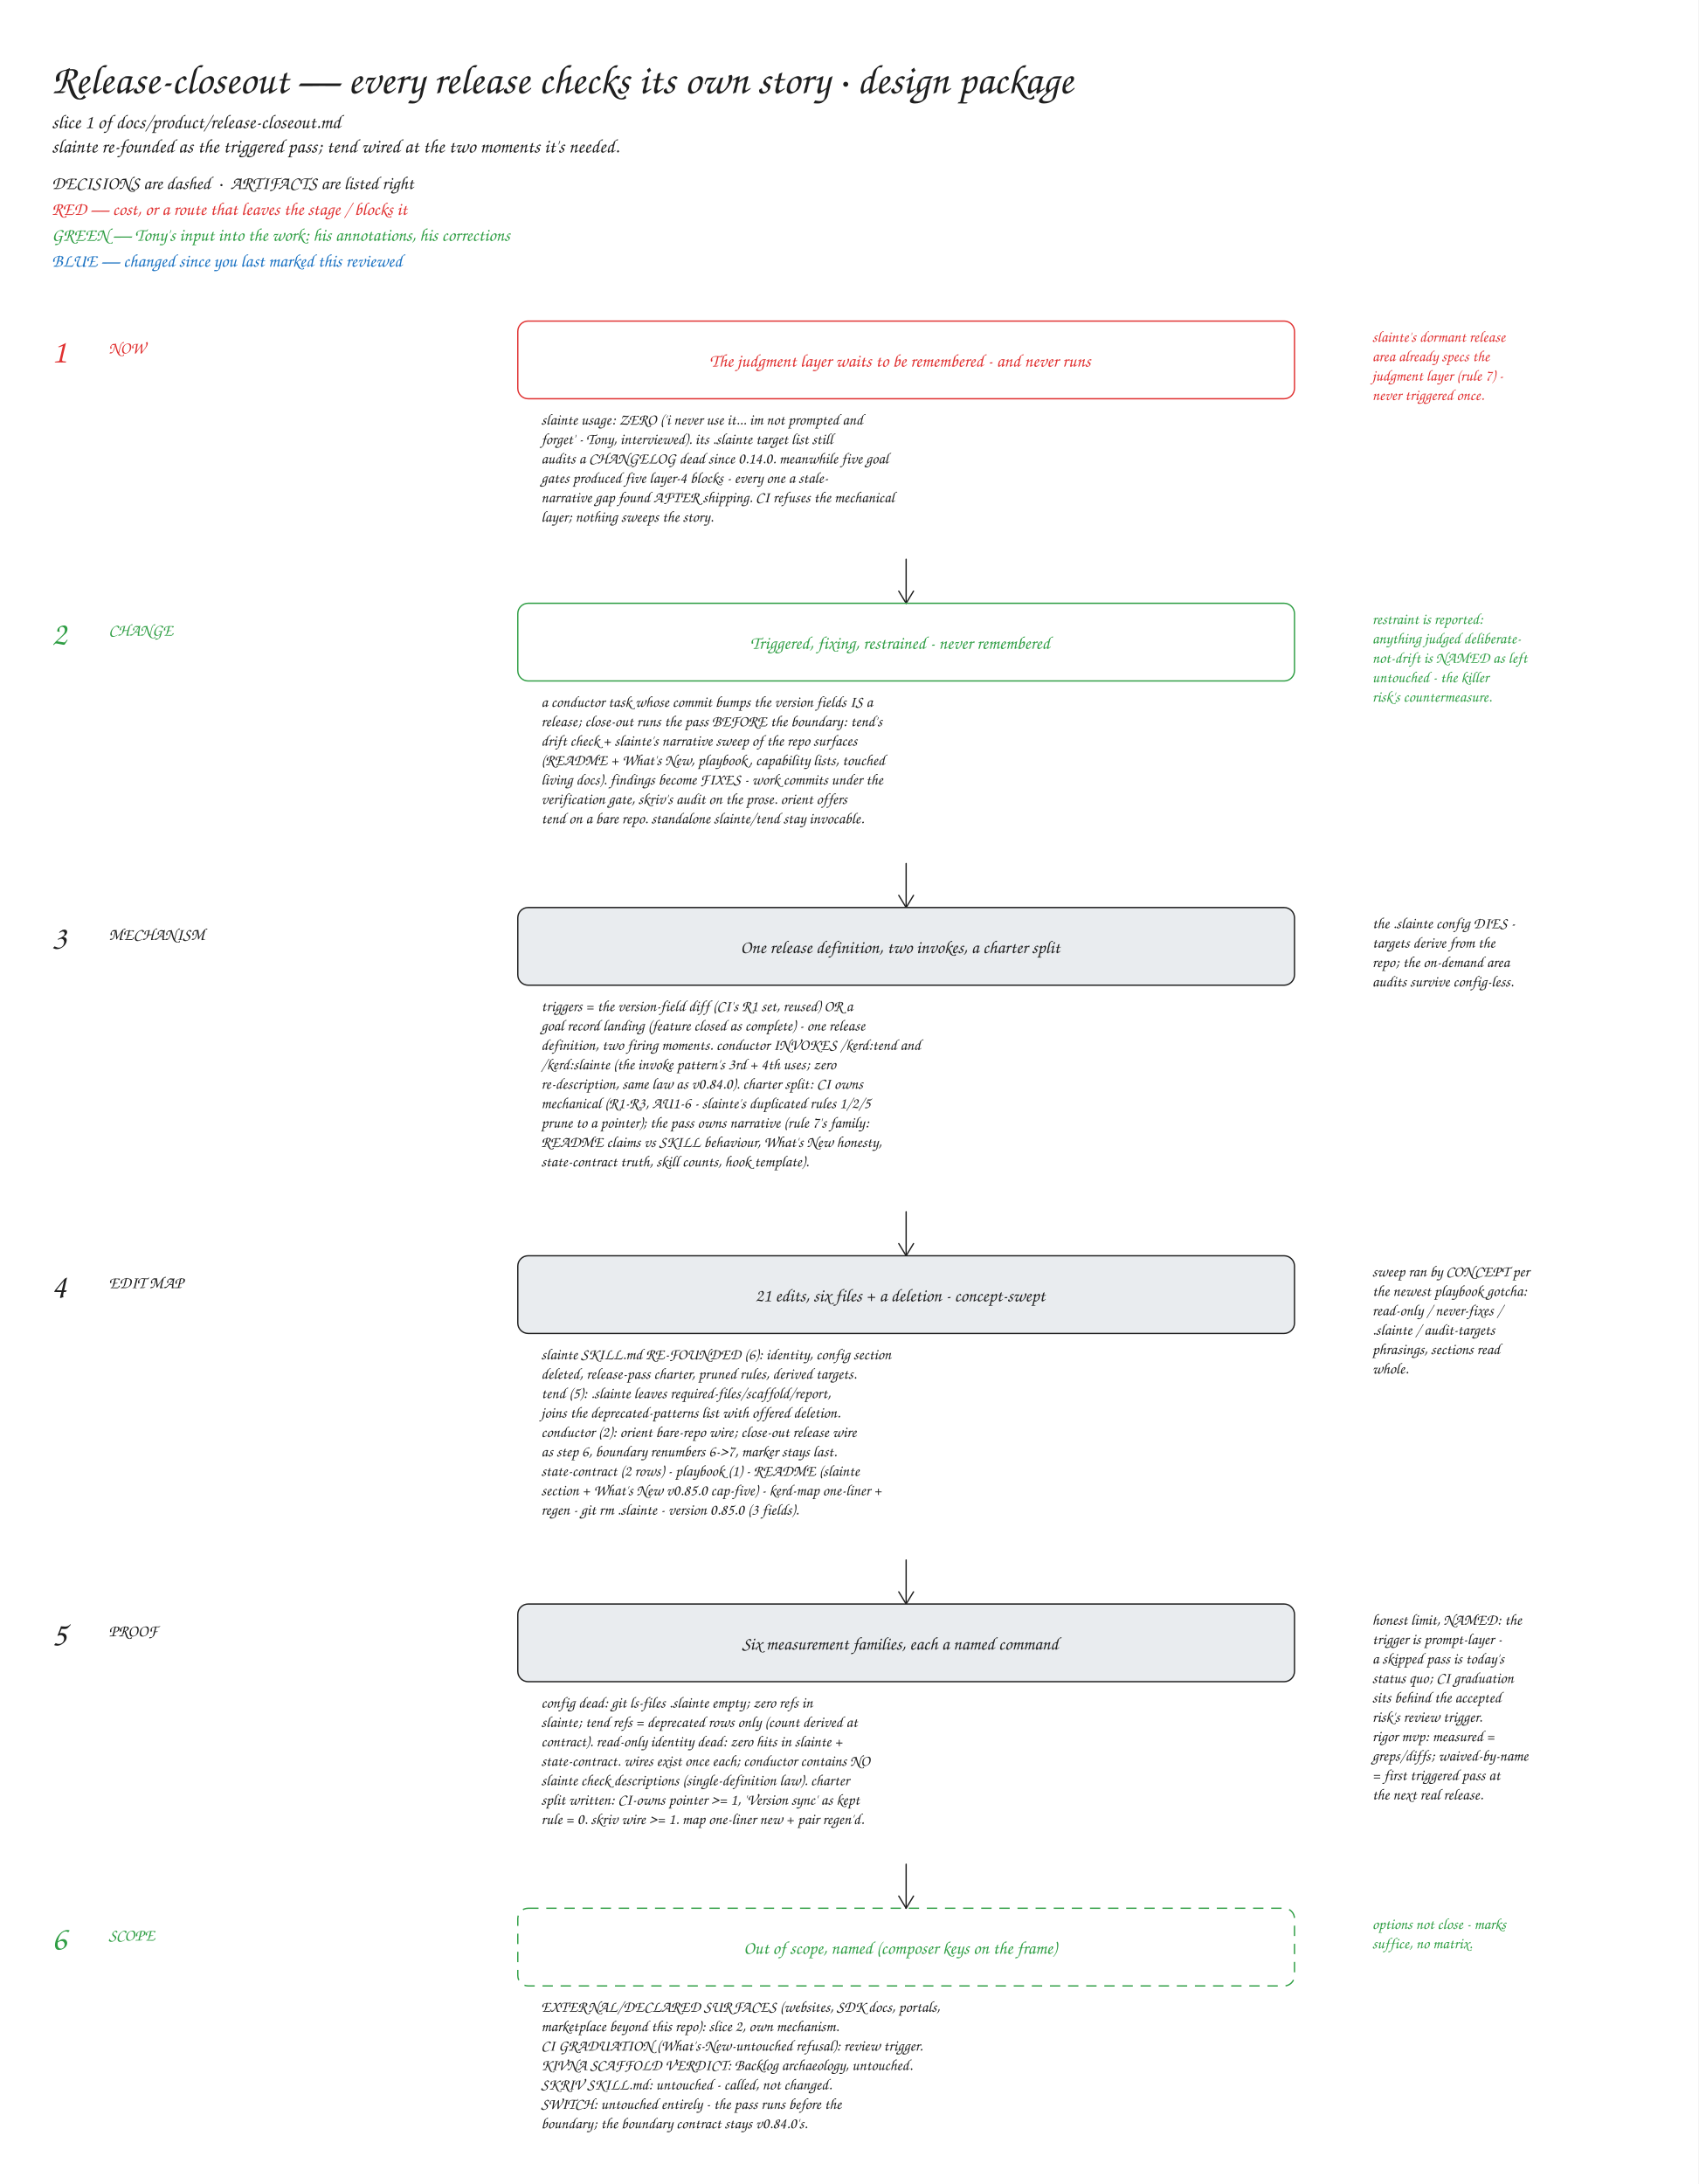
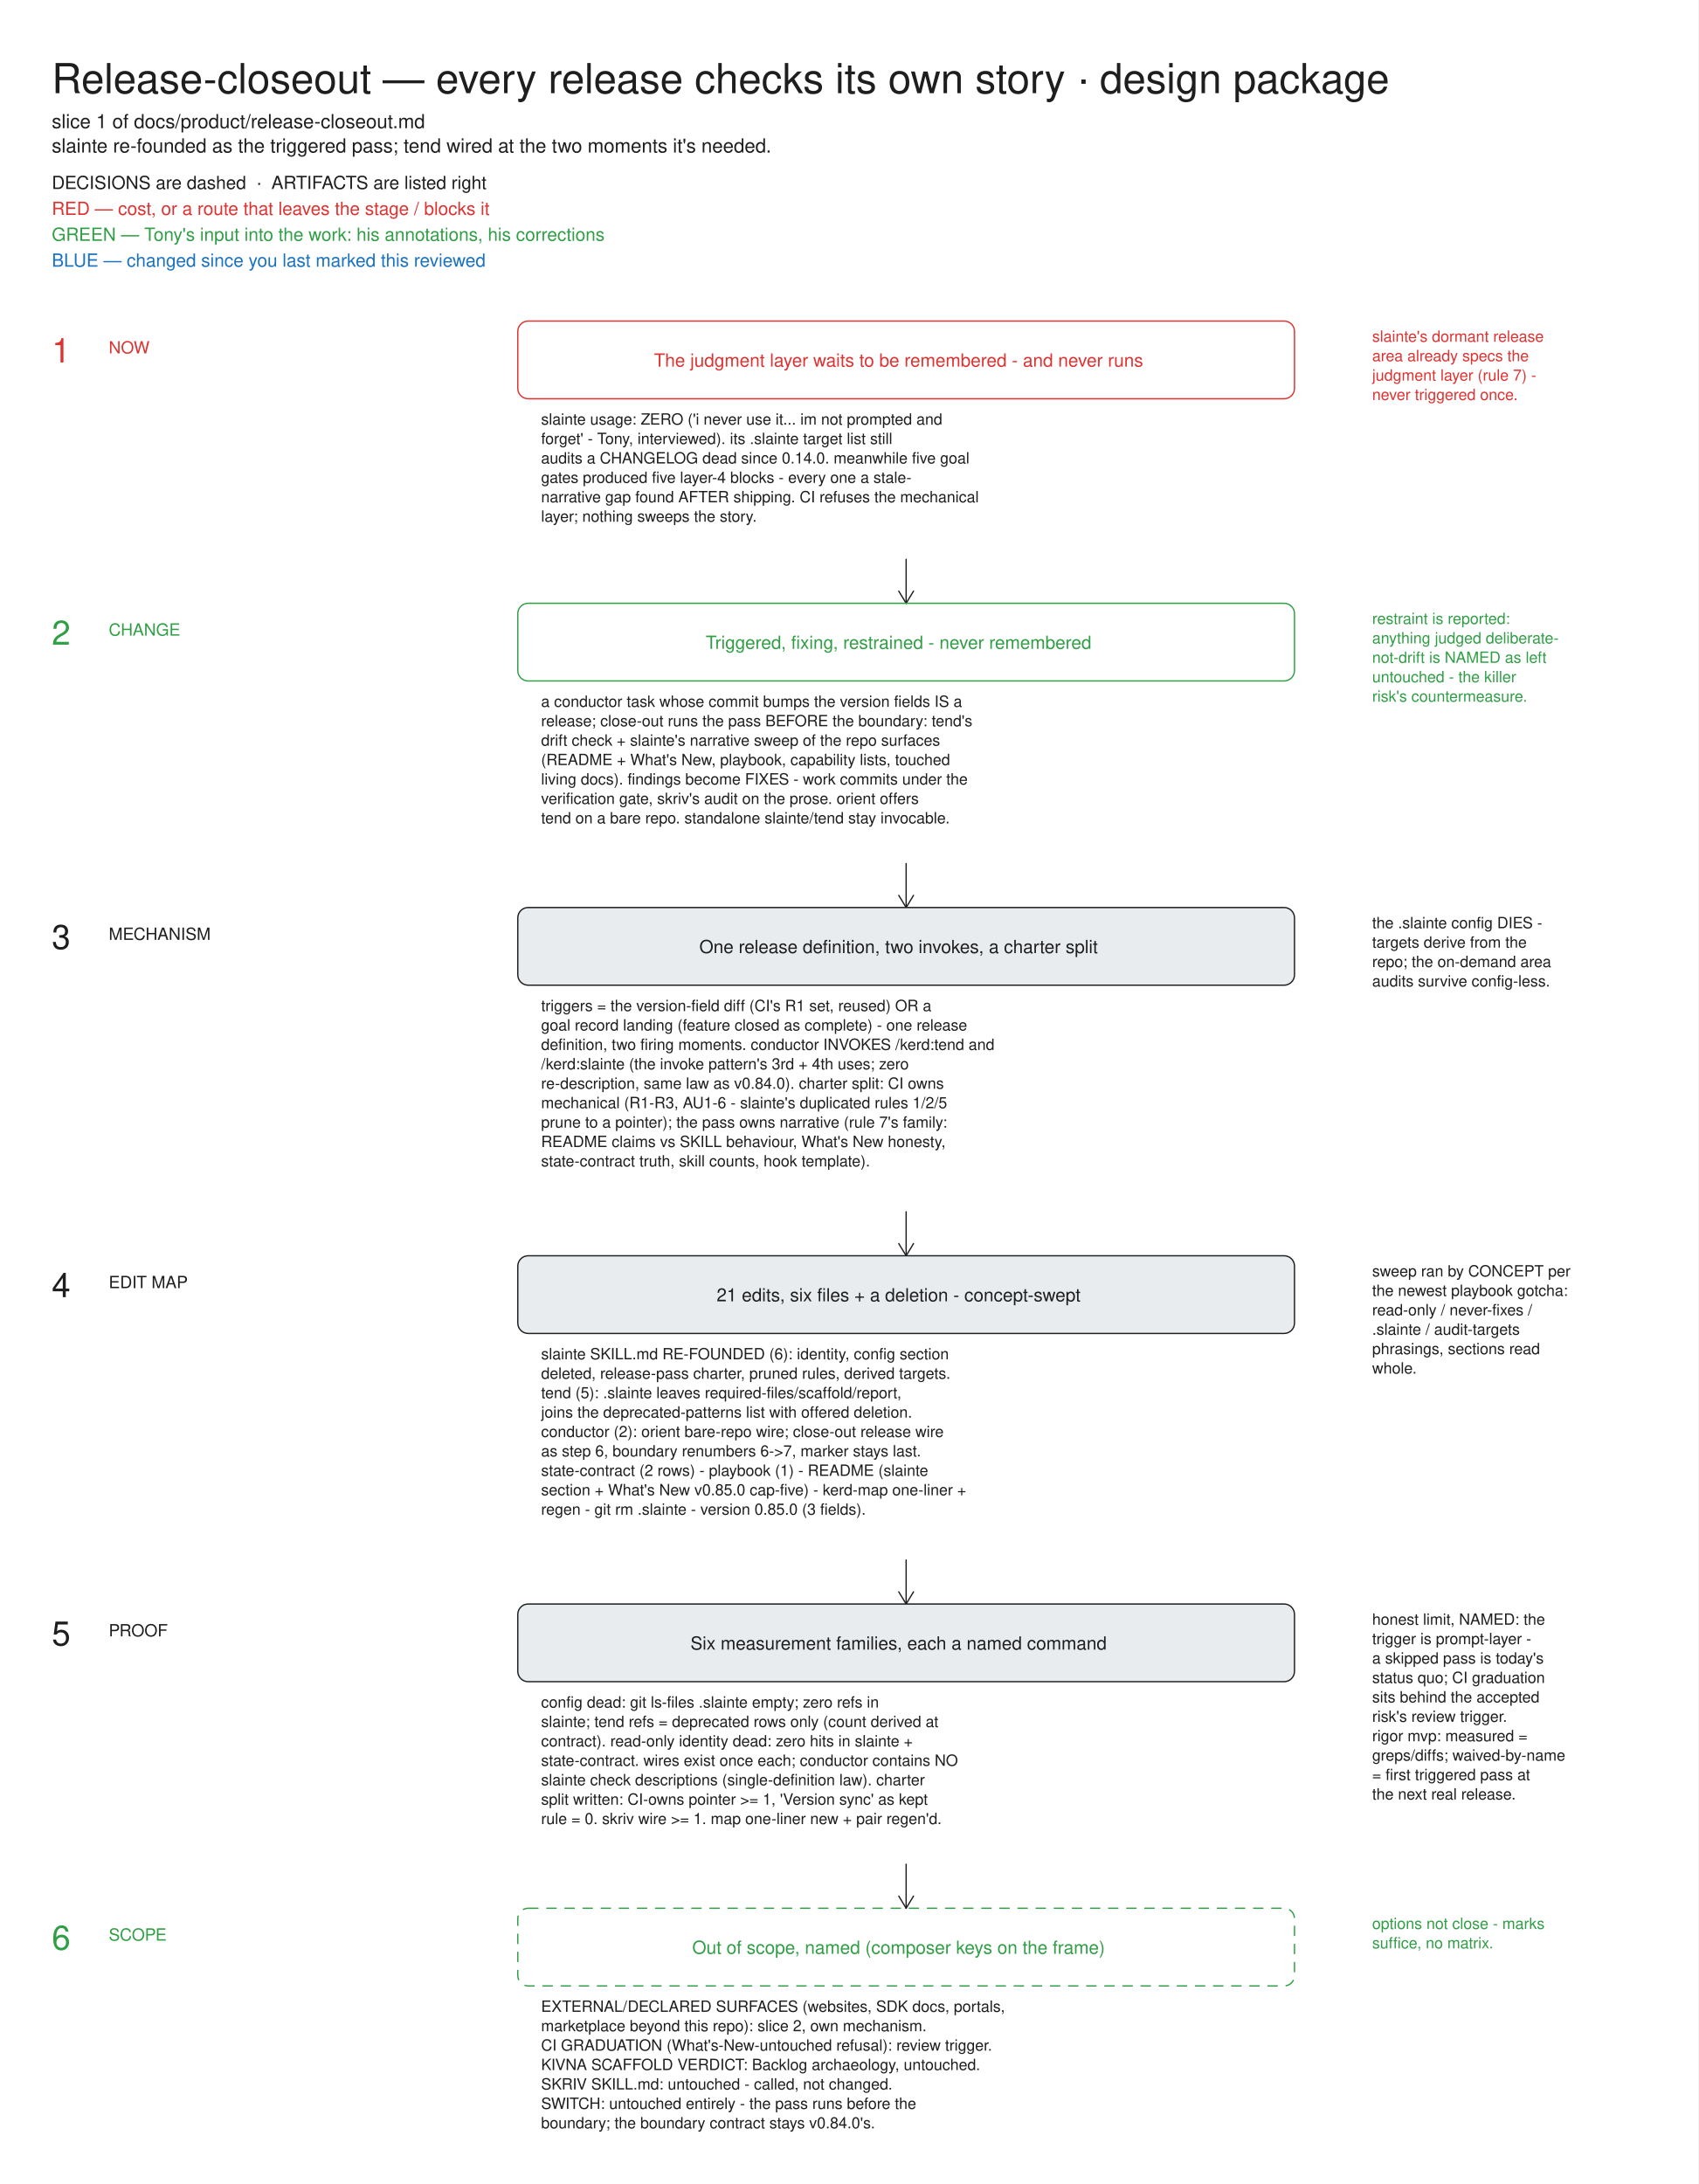
<svg xmlns="http://www.w3.org/2000/svg" width="1312" height="1687" viewBox="260 40 1312 1687">
  <rect x="260" y="40" width="1312" height="1687" fill="#ffffff" />
-   <text x="300.0" y="112.0" font-family="'Segoe Print','Bradley Hand','Chalkboard SE','Comic Sans MS',cursive" font-size="32" fill="#1e1e1e" text-anchor="start" xml:space="preserve">
+   <text x="300.0" y="112.0" font-family="Nunito,'Helvetica Neue',Helvetica,Arial,sans-serif" font-size="32" fill="#1e1e1e" text-anchor="start" xml:space="preserve">
    <tspan x="300.0" dy="0.0">Release-closeout — every release checks its own story · design package</tspan>
  </text>
-   <text x="300.0" y="139.0" font-family="'Segoe Print','Bradley Hand','Chalkboard SE','Comic Sans MS',cursive" font-size="15" fill="#1e1e1e" text-anchor="start" xml:space="preserve">
+   <text x="300.0" y="139.0" font-family="Nunito,'Helvetica Neue',Helvetica,Arial,sans-serif" font-size="15" fill="#1e1e1e" text-anchor="start" xml:space="preserve">
    <tspan x="300.0" dy="0.0">slice 1 of docs/product/release-closeout.md</tspan>
    <tspan x="300.0" dy="18.8">slainte re-founded as the triggered pass; tend wired at the two moments it's needed.</tspan>
  </text>
-   <text x="300.0" y="186.0" font-family="'Segoe Print','Bradley Hand','Chalkboard SE','Comic Sans MS',cursive" font-size="14" fill="#1e1e1e" text-anchor="start" xml:space="preserve">
+   <text x="300.0" y="186.0" font-family="Nunito,'Helvetica Neue',Helvetica,Arial,sans-serif" font-size="14" fill="#1e1e1e" text-anchor="start" xml:space="preserve">
    <tspan x="300.0" dy="0.0">DECISIONS are dashed  ·  ARTIFACTS are listed right</tspan>
  </text>
-   <text x="300.0" y="206.0" font-family="'Segoe Print','Bradley Hand','Chalkboard SE','Comic Sans MS',cursive" font-size="14" fill="#e03131" text-anchor="start" xml:space="preserve">
+   <text x="300.0" y="206.0" font-family="Nunito,'Helvetica Neue',Helvetica,Arial,sans-serif" font-size="14" fill="#e03131" text-anchor="start" xml:space="preserve">
    <tspan x="300.0" dy="0.0">RED — cost, or a route that leaves the stage / blocks it</tspan>
  </text>
-   <text x="300.0" y="226.0" font-family="'Segoe Print','Bradley Hand','Chalkboard SE','Comic Sans MS',cursive" font-size="14" fill="#2f9e44" text-anchor="start" xml:space="preserve">
+   <text x="300.0" y="226.0" font-family="Nunito,'Helvetica Neue',Helvetica,Arial,sans-serif" font-size="14" fill="#2f9e44" text-anchor="start" xml:space="preserve">
    <tspan x="300.0" dy="0.0">GREEN — Tony's input into the work: his annotations, his corrections</tspan>
  </text>
-   <text x="300.0" y="246.0" font-family="'Segoe Print','Bradley Hand','Chalkboard SE','Comic Sans MS',cursive" font-size="14" fill="#1971c2" text-anchor="start" xml:space="preserve">
+   <text x="300.0" y="246.0" font-family="Nunito,'Helvetica Neue',Helvetica,Arial,sans-serif" font-size="14" fill="#1971c2" text-anchor="start" xml:space="preserve">
    <tspan x="300.0" dy="0.0">BLUE — changed since you last marked this reviewed</tspan>
  </text>
-   <text x="300.0" y="320.0" font-family="'Segoe Print','Bradley Hand','Chalkboard SE','Comic Sans MS',cursive" font-size="26" fill="#e03131" text-anchor="start" xml:space="preserve">
+   <text x="300.0" y="320.0" font-family="Nunito,'Helvetica Neue',Helvetica,Arial,sans-serif" font-size="26" fill="#e03131" text-anchor="start" xml:space="preserve">
    <tspan x="300.0" dy="0.0">1</tspan>
  </text>
-   <text x="344.0" y="313.0" font-family="'Segoe Print','Bradley Hand','Chalkboard SE','Comic Sans MS',cursive" font-size="13" fill="#e03131" text-anchor="start" xml:space="preserve">
+   <text x="344.0" y="313.0" font-family="Nunito,'Helvetica Neue',Helvetica,Arial,sans-serif" font-size="13" fill="#e03131" text-anchor="start" xml:space="preserve">
    <tspan x="344.0" dy="0.0">NOW</tspan>
  </text>
  <rect x="660.0" y="288.0" width="600.0" height="60.0" rx="8" fill="none" stroke="#e03131" stroke-width="1" />
-   <text x="960.0" y="323.2" font-family="'Segoe Print','Bradley Hand','Chalkboard SE','Comic Sans MS',cursive" font-size="14" fill="#e03131" text-anchor="middle" xml:space="preserve">
+   <text x="960.0" y="323.2" font-family="Nunito,'Helvetica Neue',Helvetica,Arial,sans-serif" font-size="14" fill="#e03131" text-anchor="middle" xml:space="preserve">
    <tspan x="960.0" dy="0.0">The judgment layer waits to be remembered - and never runs</tspan>
  </text>
-   <text x="678.0" y="368.0" font-family="'Segoe Print','Bradley Hand','Chalkboard SE','Comic Sans MS',cursive" font-size="12" fill="#1e1e1e" text-anchor="start" xml:space="preserve">
+   <text x="678.0" y="368.0" font-family="Nunito,'Helvetica Neue',Helvetica,Arial,sans-serif" font-size="12" fill="#1e1e1e" text-anchor="start" xml:space="preserve">
    <tspan x="678.0" dy="0.0">slainte usage: ZERO ('i never use it... im not prompted and</tspan>
    <tspan x="678.0" dy="15.0">forget' - Tony, interviewed). its .slainte target list still</tspan>
    <tspan x="678.0" dy="15.0">audits a CHANGELOG dead since 0.14.0. meanwhile five goal</tspan>
    <tspan x="678.0" dy="15.0">gates produced five layer-4 blocks - every one a stale-</tspan>
    <tspan x="678.0" dy="15.0">narrative gap found AFTER shipping. CI refuses the mechanical</tspan>
    <tspan x="678.0" dy="15.0">layer; nothing sweeps the story.</tspan>
  </text>
-   <text x="1320.0" y="304.0" font-family="'Segoe Print','Bradley Hand','Chalkboard SE','Comic Sans MS',cursive" font-size="12" fill="#e03131" text-anchor="start" xml:space="preserve">
+   <text x="1320.0" y="304.0" font-family="Nunito,'Helvetica Neue',Helvetica,Arial,sans-serif" font-size="12" fill="#e03131" text-anchor="start" xml:space="preserve">
    <tspan x="1320.0" dy="0.0">slainte's dormant release</tspan>
    <tspan x="1320.0" dy="15.0">area already specs the</tspan>
    <tspan x="1320.0" dy="15.0">judgment layer (rule 7) -</tspan>
    <tspan x="1320.0" dy="15.0">never triggered once.</tspan>
  </text>
  <polyline points="960.0,472.0 960.0,506.0" fill="none" stroke="#1e1e1e" stroke-width="1" stroke-linecap="round" stroke-linejoin="round" />
  <line x1="960.0" y1="506.0" x2="954.3" y2="496.6" stroke="#1e1e1e" stroke-width="1" stroke-linecap="round" />
  <line x1="960.0" y1="506.0" x2="965.7" y2="496.6" stroke="#1e1e1e" stroke-width="1" stroke-linecap="round" />
-   <text x="300.0" y="538.0" font-family="'Segoe Print','Bradley Hand','Chalkboard SE','Comic Sans MS',cursive" font-size="26" fill="#2f9e44" text-anchor="start" xml:space="preserve">
+   <text x="300.0" y="538.0" font-family="Nunito,'Helvetica Neue',Helvetica,Arial,sans-serif" font-size="26" fill="#2f9e44" text-anchor="start" xml:space="preserve">
    <tspan x="300.0" dy="0.0">2</tspan>
  </text>
-   <text x="344.0" y="531.0" font-family="'Segoe Print','Bradley Hand','Chalkboard SE','Comic Sans MS',cursive" font-size="13" fill="#2f9e44" text-anchor="start" xml:space="preserve">
+   <text x="344.0" y="531.0" font-family="Nunito,'Helvetica Neue',Helvetica,Arial,sans-serif" font-size="13" fill="#2f9e44" text-anchor="start" xml:space="preserve">
    <tspan x="344.0" dy="0.0">CHANGE</tspan>
  </text>
  <rect x="660.0" y="506.0" width="600.0" height="60.0" rx="8" fill="none" stroke="#2f9e44" stroke-width="1" />
-   <text x="960.0" y="541.2" font-family="'Segoe Print','Bradley Hand','Chalkboard SE','Comic Sans MS',cursive" font-size="14" fill="#2f9e44" text-anchor="middle" xml:space="preserve">
+   <text x="960.0" y="541.2" font-family="Nunito,'Helvetica Neue',Helvetica,Arial,sans-serif" font-size="14" fill="#2f9e44" text-anchor="middle" xml:space="preserve">
    <tspan x="960.0" dy="0.0">Triggered, fixing, restrained - never remembered</tspan>
  </text>
-   <text x="678.0" y="586.0" font-family="'Segoe Print','Bradley Hand','Chalkboard SE','Comic Sans MS',cursive" font-size="12" fill="#1e1e1e" text-anchor="start" xml:space="preserve">
+   <text x="678.0" y="586.0" font-family="Nunito,'Helvetica Neue',Helvetica,Arial,sans-serif" font-size="12" fill="#1e1e1e" text-anchor="start" xml:space="preserve">
    <tspan x="678.0" dy="0.0">a conductor task whose commit bumps the version fields IS a</tspan>
    <tspan x="678.0" dy="15.0">release; close-out runs the pass BEFORE the boundary: tend's</tspan>
    <tspan x="678.0" dy="15.0">drift check + slainte's narrative sweep of the repo surfaces</tspan>
    <tspan x="678.0" dy="15.0">(README + What's New, playbook, capability lists, touched</tspan>
    <tspan x="678.0" dy="15.0">living docs). findings become FIXES - work commits under the</tspan>
    <tspan x="678.0" dy="15.0">verification gate, skriv's audit on the prose. orient offers</tspan>
    <tspan x="678.0" dy="15.0">tend on a bare repo. standalone slainte/tend stay invocable.</tspan>
  </text>
-   <text x="1320.0" y="522.0" font-family="'Segoe Print','Bradley Hand','Chalkboard SE','Comic Sans MS',cursive" font-size="12" fill="#2f9e44" text-anchor="start" xml:space="preserve">
+   <text x="1320.0" y="522.0" font-family="Nunito,'Helvetica Neue',Helvetica,Arial,sans-serif" font-size="12" fill="#2f9e44" text-anchor="start" xml:space="preserve">
    <tspan x="1320.0" dy="0.0">restraint is reported:</tspan>
    <tspan x="1320.0" dy="15.0">anything judged deliberate-</tspan>
    <tspan x="1320.0" dy="15.0">not-drift is NAMED as left</tspan>
    <tspan x="1320.0" dy="15.0">untouched - the killer</tspan>
    <tspan x="1320.0" dy="15.0">risk's countermeasure.</tspan>
  </text>
  <polyline points="960.0,707.0 960.0,741.0" fill="none" stroke="#1e1e1e" stroke-width="1" stroke-linecap="round" stroke-linejoin="round" />
  <line x1="960.0" y1="741.0" x2="954.3" y2="731.6" stroke="#1e1e1e" stroke-width="1" stroke-linecap="round" />
  <line x1="960.0" y1="741.0" x2="965.7" y2="731.6" stroke="#1e1e1e" stroke-width="1" stroke-linecap="round" />
-   <text x="300.0" y="773.0" font-family="'Segoe Print','Bradley Hand','Chalkboard SE','Comic Sans MS',cursive" font-size="26" fill="#1e1e1e" text-anchor="start" xml:space="preserve">
+   <text x="300.0" y="773.0" font-family="Nunito,'Helvetica Neue',Helvetica,Arial,sans-serif" font-size="26" fill="#1e1e1e" text-anchor="start" xml:space="preserve">
    <tspan x="300.0" dy="0.0">3</tspan>
  </text>
-   <text x="344.0" y="766.0" font-family="'Segoe Print','Bradley Hand','Chalkboard SE','Comic Sans MS',cursive" font-size="13" fill="#1e1e1e" text-anchor="start" xml:space="preserve">
+   <text x="344.0" y="766.0" font-family="Nunito,'Helvetica Neue',Helvetica,Arial,sans-serif" font-size="13" fill="#1e1e1e" text-anchor="start" xml:space="preserve">
    <tspan x="344.0" dy="0.0">MECHANISM</tspan>
  </text>
  <rect x="660.0" y="741.0" width="600.0" height="60.0" rx="8" fill="#e9ecef" stroke="#1e1e1e" stroke-width="1" />
-   <text x="960.0" y="776.2" font-family="'Segoe Print','Bradley Hand','Chalkboard SE','Comic Sans MS',cursive" font-size="14" fill="#1e1e1e" text-anchor="middle" xml:space="preserve">
+   <text x="960.0" y="776.2" font-family="Nunito,'Helvetica Neue',Helvetica,Arial,sans-serif" font-size="14" fill="#1e1e1e" text-anchor="middle" xml:space="preserve">
    <tspan x="960.0" dy="0.0">One release definition, two invokes, a charter split</tspan>
  </text>
-   <text x="678.0" y="821.0" font-family="'Segoe Print','Bradley Hand','Chalkboard SE','Comic Sans MS',cursive" font-size="12" fill="#1e1e1e" text-anchor="start" xml:space="preserve">
+   <text x="678.0" y="821.0" font-family="Nunito,'Helvetica Neue',Helvetica,Arial,sans-serif" font-size="12" fill="#1e1e1e" text-anchor="start" xml:space="preserve">
    <tspan x="678.0" dy="0.0">triggers = the version-field diff (CI's R1 set, reused) OR a</tspan>
    <tspan x="678.0" dy="15.0">goal record landing (feature closed as complete) - one release</tspan>
    <tspan x="678.0" dy="15.0">definition, two firing moments. conductor INVOKES /kerd:tend and</tspan>
    <tspan x="678.0" dy="15.0">/kerd:slainte (the invoke pattern's 3rd + 4th uses; zero</tspan>
    <tspan x="678.0" dy="15.0">re-description, same law as v0.84.0). charter split: CI owns</tspan>
    <tspan x="678.0" dy="15.0">mechanical (R1-R3, AU1-6 - slainte's duplicated rules 1/2/5</tspan>
    <tspan x="678.0" dy="15.0">prune to a pointer); the pass owns narrative (rule 7's family:</tspan>
    <tspan x="678.0" dy="15.0">README claims vs SKILL behaviour, What's New honesty,</tspan>
    <tspan x="678.0" dy="15.0">state-contract truth, skill counts, hook template).</tspan>
  </text>
-   <text x="1320.0" y="757.0" font-family="'Segoe Print','Bradley Hand','Chalkboard SE','Comic Sans MS',cursive" font-size="12" fill="#1e1e1e" text-anchor="start" xml:space="preserve">
+   <text x="1320.0" y="757.0" font-family="Nunito,'Helvetica Neue',Helvetica,Arial,sans-serif" font-size="12" fill="#1e1e1e" text-anchor="start" xml:space="preserve">
    <tspan x="1320.0" dy="0.0">the .slainte config DIES -</tspan>
    <tspan x="1320.0" dy="15.0">targets derive from the</tspan>
    <tspan x="1320.0" dy="15.0">repo; the on-demand area</tspan>
    <tspan x="1320.0" dy="15.0">audits survive config-less.</tspan>
  </text>
  <polyline points="960.0,976.0 960.0,1010.0" fill="none" stroke="#1e1e1e" stroke-width="1" stroke-linecap="round" stroke-linejoin="round" />
  <line x1="960.0" y1="1010.0" x2="954.3" y2="1000.6" stroke="#1e1e1e" stroke-width="1" stroke-linecap="round" />
  <line x1="960.0" y1="1010.0" x2="965.7" y2="1000.6" stroke="#1e1e1e" stroke-width="1" stroke-linecap="round" />
-   <text x="300.0" y="1042.0" font-family="'Segoe Print','Bradley Hand','Chalkboard SE','Comic Sans MS',cursive" font-size="26" fill="#1e1e1e" text-anchor="start" xml:space="preserve">
+   <text x="300.0" y="1042.0" font-family="Nunito,'Helvetica Neue',Helvetica,Arial,sans-serif" font-size="26" fill="#1e1e1e" text-anchor="start" xml:space="preserve">
    <tspan x="300.0" dy="0.0">4</tspan>
  </text>
-   <text x="344.0" y="1035.0" font-family="'Segoe Print','Bradley Hand','Chalkboard SE','Comic Sans MS',cursive" font-size="13" fill="#1e1e1e" text-anchor="start" xml:space="preserve">
+   <text x="344.0" y="1035.0" font-family="Nunito,'Helvetica Neue',Helvetica,Arial,sans-serif" font-size="13" fill="#1e1e1e" text-anchor="start" xml:space="preserve">
    <tspan x="344.0" dy="0.0">EDIT MAP</tspan>
  </text>
  <rect x="660.0" y="1010.0" width="600.0" height="60.0" rx="8" fill="#e9ecef" stroke="#1e1e1e" stroke-width="1" />
-   <text x="960.0" y="1045.2" font-family="'Segoe Print','Bradley Hand','Chalkboard SE','Comic Sans MS',cursive" font-size="14" fill="#1e1e1e" text-anchor="middle" xml:space="preserve">
+   <text x="960.0" y="1045.2" font-family="Nunito,'Helvetica Neue',Helvetica,Arial,sans-serif" font-size="14" fill="#1e1e1e" text-anchor="middle" xml:space="preserve">
    <tspan x="960.0" dy="0.0">21 edits, six files + a deletion - concept-swept</tspan>
  </text>
-   <text x="678.0" y="1090.0" font-family="'Segoe Print','Bradley Hand','Chalkboard SE','Comic Sans MS',cursive" font-size="12" fill="#1e1e1e" text-anchor="start" xml:space="preserve">
+   <text x="678.0" y="1090.0" font-family="Nunito,'Helvetica Neue',Helvetica,Arial,sans-serif" font-size="12" fill="#1e1e1e" text-anchor="start" xml:space="preserve">
    <tspan x="678.0" dy="0.0">slainte SKILL.md RE-FOUNDED (6): identity, config section</tspan>
    <tspan x="678.0" dy="15.0">deleted, release-pass charter, pruned rules, derived targets.</tspan>
    <tspan x="678.0" dy="15.0">tend (5): .slainte leaves required-files/scaffold/report,</tspan>
    <tspan x="678.0" dy="15.0">joins the deprecated-patterns list with offered deletion.</tspan>
    <tspan x="678.0" dy="15.0">conductor (2): orient bare-repo wire; close-out release wire</tspan>
    <tspan x="678.0" dy="15.0">as step 6, boundary renumbers 6-&gt;7, marker stays last.</tspan>
    <tspan x="678.0" dy="15.0">state-contract (2 rows) - playbook (1) - README (slainte</tspan>
    <tspan x="678.0" dy="15.0">section + What's New v0.85.0 cap-five) - kerd-map one-liner +</tspan>
    <tspan x="678.0" dy="15.0">regen - git rm .slainte - version 0.85.0 (3 fields).</tspan>
  </text>
-   <text x="1320.0" y="1026.0" font-family="'Segoe Print','Bradley Hand','Chalkboard SE','Comic Sans MS',cursive" font-size="12" fill="#1e1e1e" text-anchor="start" xml:space="preserve">
+   <text x="1320.0" y="1026.0" font-family="Nunito,'Helvetica Neue',Helvetica,Arial,sans-serif" font-size="12" fill="#1e1e1e" text-anchor="start" xml:space="preserve">
    <tspan x="1320.0" dy="0.0">sweep ran by CONCEPT per</tspan>
    <tspan x="1320.0" dy="15.0">the newest playbook gotcha:</tspan>
    <tspan x="1320.0" dy="15.0">read-only / never-fixes /</tspan>
    <tspan x="1320.0" dy="15.0">.slainte / audit-targets</tspan>
    <tspan x="1320.0" dy="15.0">phrasings, sections read</tspan>
    <tspan x="1320.0" dy="15.0">whole.</tspan>
  </text>
  <polyline points="960.0,1245.0 960.0,1279.0" fill="none" stroke="#1e1e1e" stroke-width="1" stroke-linecap="round" stroke-linejoin="round" />
  <line x1="960.0" y1="1279.0" x2="954.3" y2="1269.6" stroke="#1e1e1e" stroke-width="1" stroke-linecap="round" />
  <line x1="960.0" y1="1279.0" x2="965.7" y2="1269.6" stroke="#1e1e1e" stroke-width="1" stroke-linecap="round" />
-   <text x="300.0" y="1311.0" font-family="'Segoe Print','Bradley Hand','Chalkboard SE','Comic Sans MS',cursive" font-size="26" fill="#1e1e1e" text-anchor="start" xml:space="preserve">
+   <text x="300.0" y="1311.0" font-family="Nunito,'Helvetica Neue',Helvetica,Arial,sans-serif" font-size="26" fill="#1e1e1e" text-anchor="start" xml:space="preserve">
    <tspan x="300.0" dy="0.0">5</tspan>
  </text>
-   <text x="344.0" y="1304.0" font-family="'Segoe Print','Bradley Hand','Chalkboard SE','Comic Sans MS',cursive" font-size="13" fill="#1e1e1e" text-anchor="start" xml:space="preserve">
+   <text x="344.0" y="1304.0" font-family="Nunito,'Helvetica Neue',Helvetica,Arial,sans-serif" font-size="13" fill="#1e1e1e" text-anchor="start" xml:space="preserve">
    <tspan x="344.0" dy="0.0">PROOF</tspan>
  </text>
  <rect x="660.0" y="1279.0" width="600.0" height="60.0" rx="8" fill="#e9ecef" stroke="#1e1e1e" stroke-width="1" />
-   <text x="960.0" y="1314.2" font-family="'Segoe Print','Bradley Hand','Chalkboard SE','Comic Sans MS',cursive" font-size="14" fill="#1e1e1e" text-anchor="middle" xml:space="preserve">
+   <text x="960.0" y="1314.2" font-family="Nunito,'Helvetica Neue',Helvetica,Arial,sans-serif" font-size="14" fill="#1e1e1e" text-anchor="middle" xml:space="preserve">
    <tspan x="960.0" dy="0.0">Six measurement families, each a named command</tspan>
  </text>
-   <text x="678.0" y="1359.0" font-family="'Segoe Print','Bradley Hand','Chalkboard SE','Comic Sans MS',cursive" font-size="12" fill="#1e1e1e" text-anchor="start" xml:space="preserve">
+   <text x="678.0" y="1359.0" font-family="Nunito,'Helvetica Neue',Helvetica,Arial,sans-serif" font-size="12" fill="#1e1e1e" text-anchor="start" xml:space="preserve">
    <tspan x="678.0" dy="0.0">config dead: git ls-files .slainte empty; zero refs in</tspan>
    <tspan x="678.0" dy="15.0">slainte; tend refs = deprecated rows only (count derived at</tspan>
    <tspan x="678.0" dy="15.0">contract). read-only identity dead: zero hits in slainte +</tspan>
    <tspan x="678.0" dy="15.0">state-contract. wires exist once each; conductor contains NO</tspan>
    <tspan x="678.0" dy="15.0">slainte check descriptions (single-definition law). charter</tspan>
    <tspan x="678.0" dy="15.0">split written: CI-owns pointer &gt;= 1, 'Version sync' as kept</tspan>
    <tspan x="678.0" dy="15.0">rule = 0. skriv wire &gt;= 1. map one-liner new + pair regen'd.</tspan>
  </text>
-   <text x="1320.0" y="1295.0" font-family="'Segoe Print','Bradley Hand','Chalkboard SE','Comic Sans MS',cursive" font-size="12" fill="#1e1e1e" text-anchor="start" xml:space="preserve">
+   <text x="1320.0" y="1295.0" font-family="Nunito,'Helvetica Neue',Helvetica,Arial,sans-serif" font-size="12" fill="#1e1e1e" text-anchor="start" xml:space="preserve">
    <tspan x="1320.0" dy="0.0">honest limit, NAMED: the</tspan>
    <tspan x="1320.0" dy="15.0">trigger is prompt-layer -</tspan>
    <tspan x="1320.0" dy="15.0">a skipped pass is today's</tspan>
    <tspan x="1320.0" dy="15.0">status quo; CI graduation</tspan>
    <tspan x="1320.0" dy="15.0">sits behind the accepted</tspan>
    <tspan x="1320.0" dy="15.0">risk's review trigger.</tspan>
    <tspan x="1320.0" dy="15.0">rigor mvp: measured =</tspan>
    <tspan x="1320.0" dy="15.0">greps/diffs; waived-by-name</tspan>
    <tspan x="1320.0" dy="15.0">= first triggered pass at</tspan>
    <tspan x="1320.0" dy="15.0">the next real release.</tspan>
  </text>
  <polyline points="960.0,1480.0 960.0,1514.0" fill="none" stroke="#1e1e1e" stroke-width="1" stroke-linecap="round" stroke-linejoin="round" />
  <line x1="960.0" y1="1514.0" x2="954.3" y2="1504.6" stroke="#1e1e1e" stroke-width="1" stroke-linecap="round" />
  <line x1="960.0" y1="1514.0" x2="965.7" y2="1504.6" stroke="#1e1e1e" stroke-width="1" stroke-linecap="round" />
-   <text x="300.0" y="1546.0" font-family="'Segoe Print','Bradley Hand','Chalkboard SE','Comic Sans MS',cursive" font-size="26" fill="#2f9e44" text-anchor="start" xml:space="preserve">
+   <text x="300.0" y="1546.0" font-family="Nunito,'Helvetica Neue',Helvetica,Arial,sans-serif" font-size="26" fill="#2f9e44" text-anchor="start" xml:space="preserve">
    <tspan x="300.0" dy="0.0">6</tspan>
  </text>
-   <text x="344.0" y="1539.0" font-family="'Segoe Print','Bradley Hand','Chalkboard SE','Comic Sans MS',cursive" font-size="13" fill="#2f9e44" text-anchor="start" xml:space="preserve">
+   <text x="344.0" y="1539.0" font-family="Nunito,'Helvetica Neue',Helvetica,Arial,sans-serif" font-size="13" fill="#2f9e44" text-anchor="start" xml:space="preserve">
    <tspan x="344.0" dy="0.0">SCOPE</tspan>
  </text>
  <rect x="660.0" y="1514.0" width="600.0" height="60.0" rx="8" fill="none" stroke="#2f9e44" stroke-width="1" stroke-dasharray="8 6" />
-   <text x="960.0" y="1549.2" font-family="'Segoe Print','Bradley Hand','Chalkboard SE','Comic Sans MS',cursive" font-size="14" fill="#2f9e44" text-anchor="middle" xml:space="preserve">
+   <text x="960.0" y="1549.2" font-family="Nunito,'Helvetica Neue',Helvetica,Arial,sans-serif" font-size="14" fill="#2f9e44" text-anchor="middle" xml:space="preserve">
    <tspan x="960.0" dy="0.0">Out of scope, named (composer keys on the frame)</tspan>
  </text>
-   <text x="678.0" y="1594.0" font-family="'Segoe Print','Bradley Hand','Chalkboard SE','Comic Sans MS',cursive" font-size="12" fill="#1e1e1e" text-anchor="start" xml:space="preserve">
+   <text x="678.0" y="1594.0" font-family="Nunito,'Helvetica Neue',Helvetica,Arial,sans-serif" font-size="12" fill="#1e1e1e" text-anchor="start" xml:space="preserve">
    <tspan x="678.0" dy="0.0">EXTERNAL/DECLARED SURFACES (websites, SDK docs, portals,</tspan>
    <tspan x="678.0" dy="15.0">marketplace beyond this repo): slice 2, own mechanism.</tspan>
    <tspan x="678.0" dy="15.0">CI GRADUATION (What's-New-untouched refusal): review trigger.</tspan>
    <tspan x="678.0" dy="15.0">KIVNA SCAFFOLD VERDICT: Backlog archaeology, untouched.</tspan>
    <tspan x="678.0" dy="15.0">SKRIV SKILL.md: untouched - called, not changed.</tspan>
    <tspan x="678.0" dy="15.0">SWITCH: untouched entirely - the pass runs before the</tspan>
    <tspan x="678.0" dy="15.0">boundary; the boundary contract stays v0.84.0's.</tspan>
  </text>
-   <text x="1320.0" y="1530.0" font-family="'Segoe Print','Bradley Hand','Chalkboard SE','Comic Sans MS',cursive" font-size="12" fill="#2f9e44" text-anchor="start" xml:space="preserve">
+   <text x="1320.0" y="1530.0" font-family="Nunito,'Helvetica Neue',Helvetica,Arial,sans-serif" font-size="12" fill="#2f9e44" text-anchor="start" xml:space="preserve">
    <tspan x="1320.0" dy="0.0">options not close - marks</tspan>
    <tspan x="1320.0" dy="15.0">suffice, no matrix.</tspan>
  </text>
</svg>
